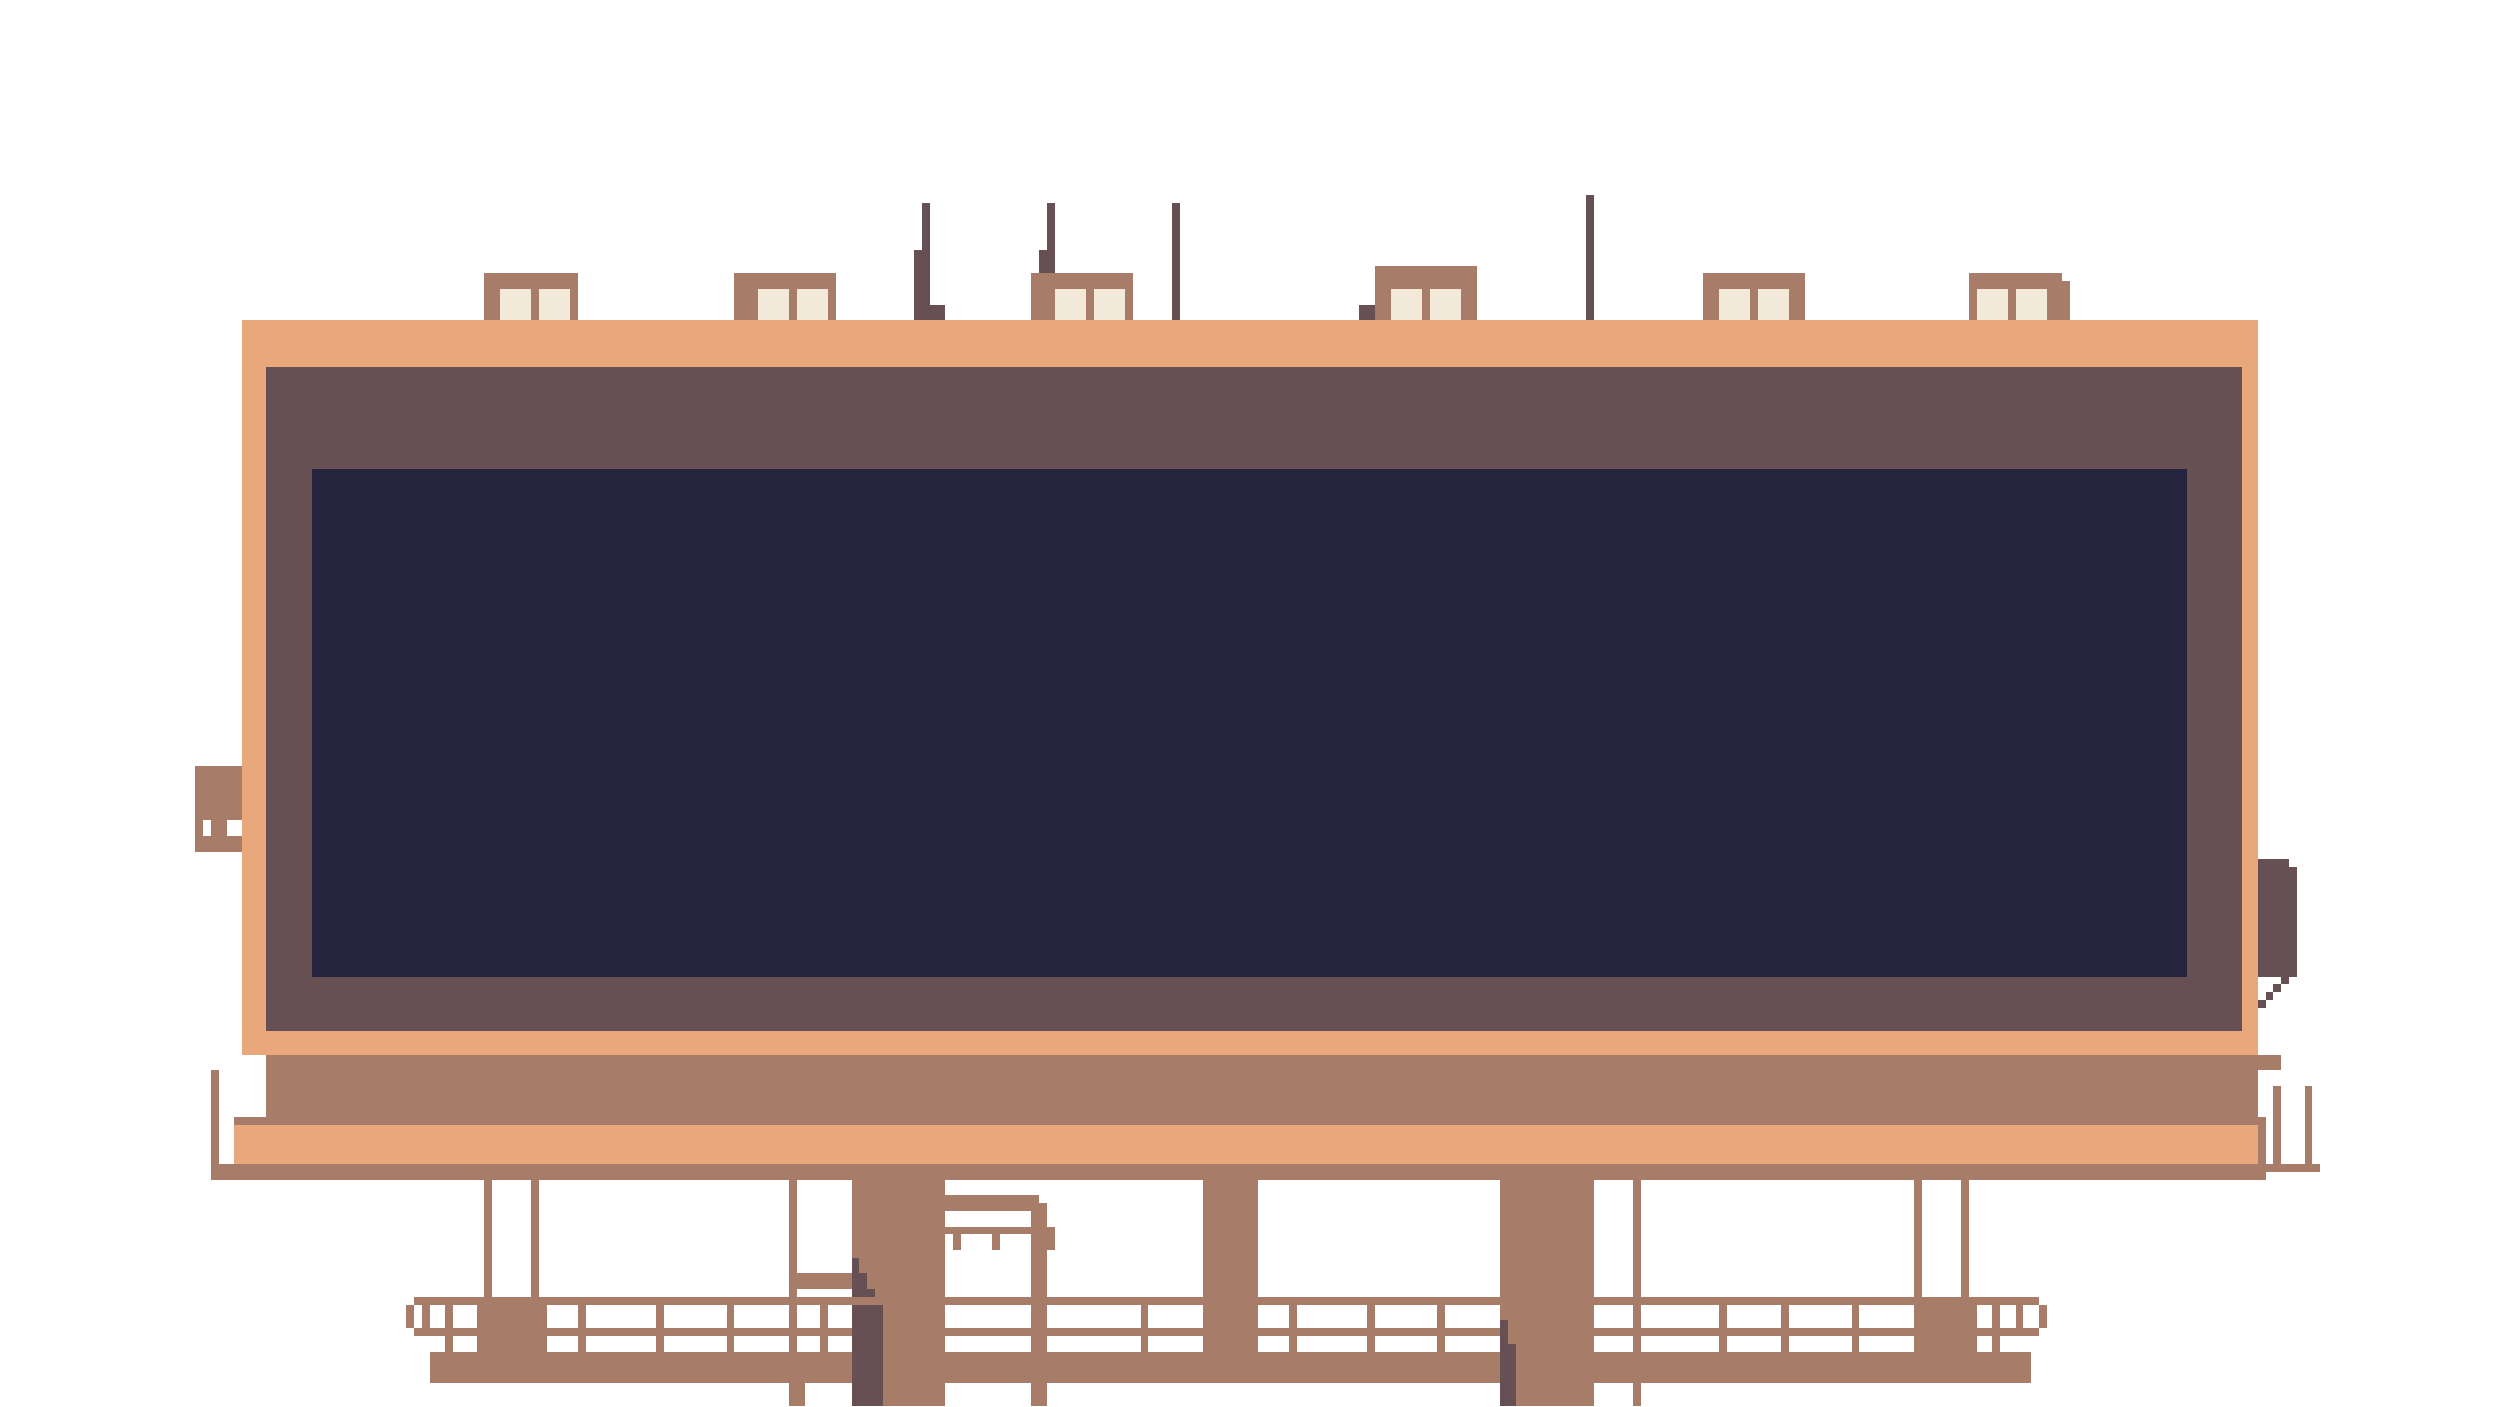
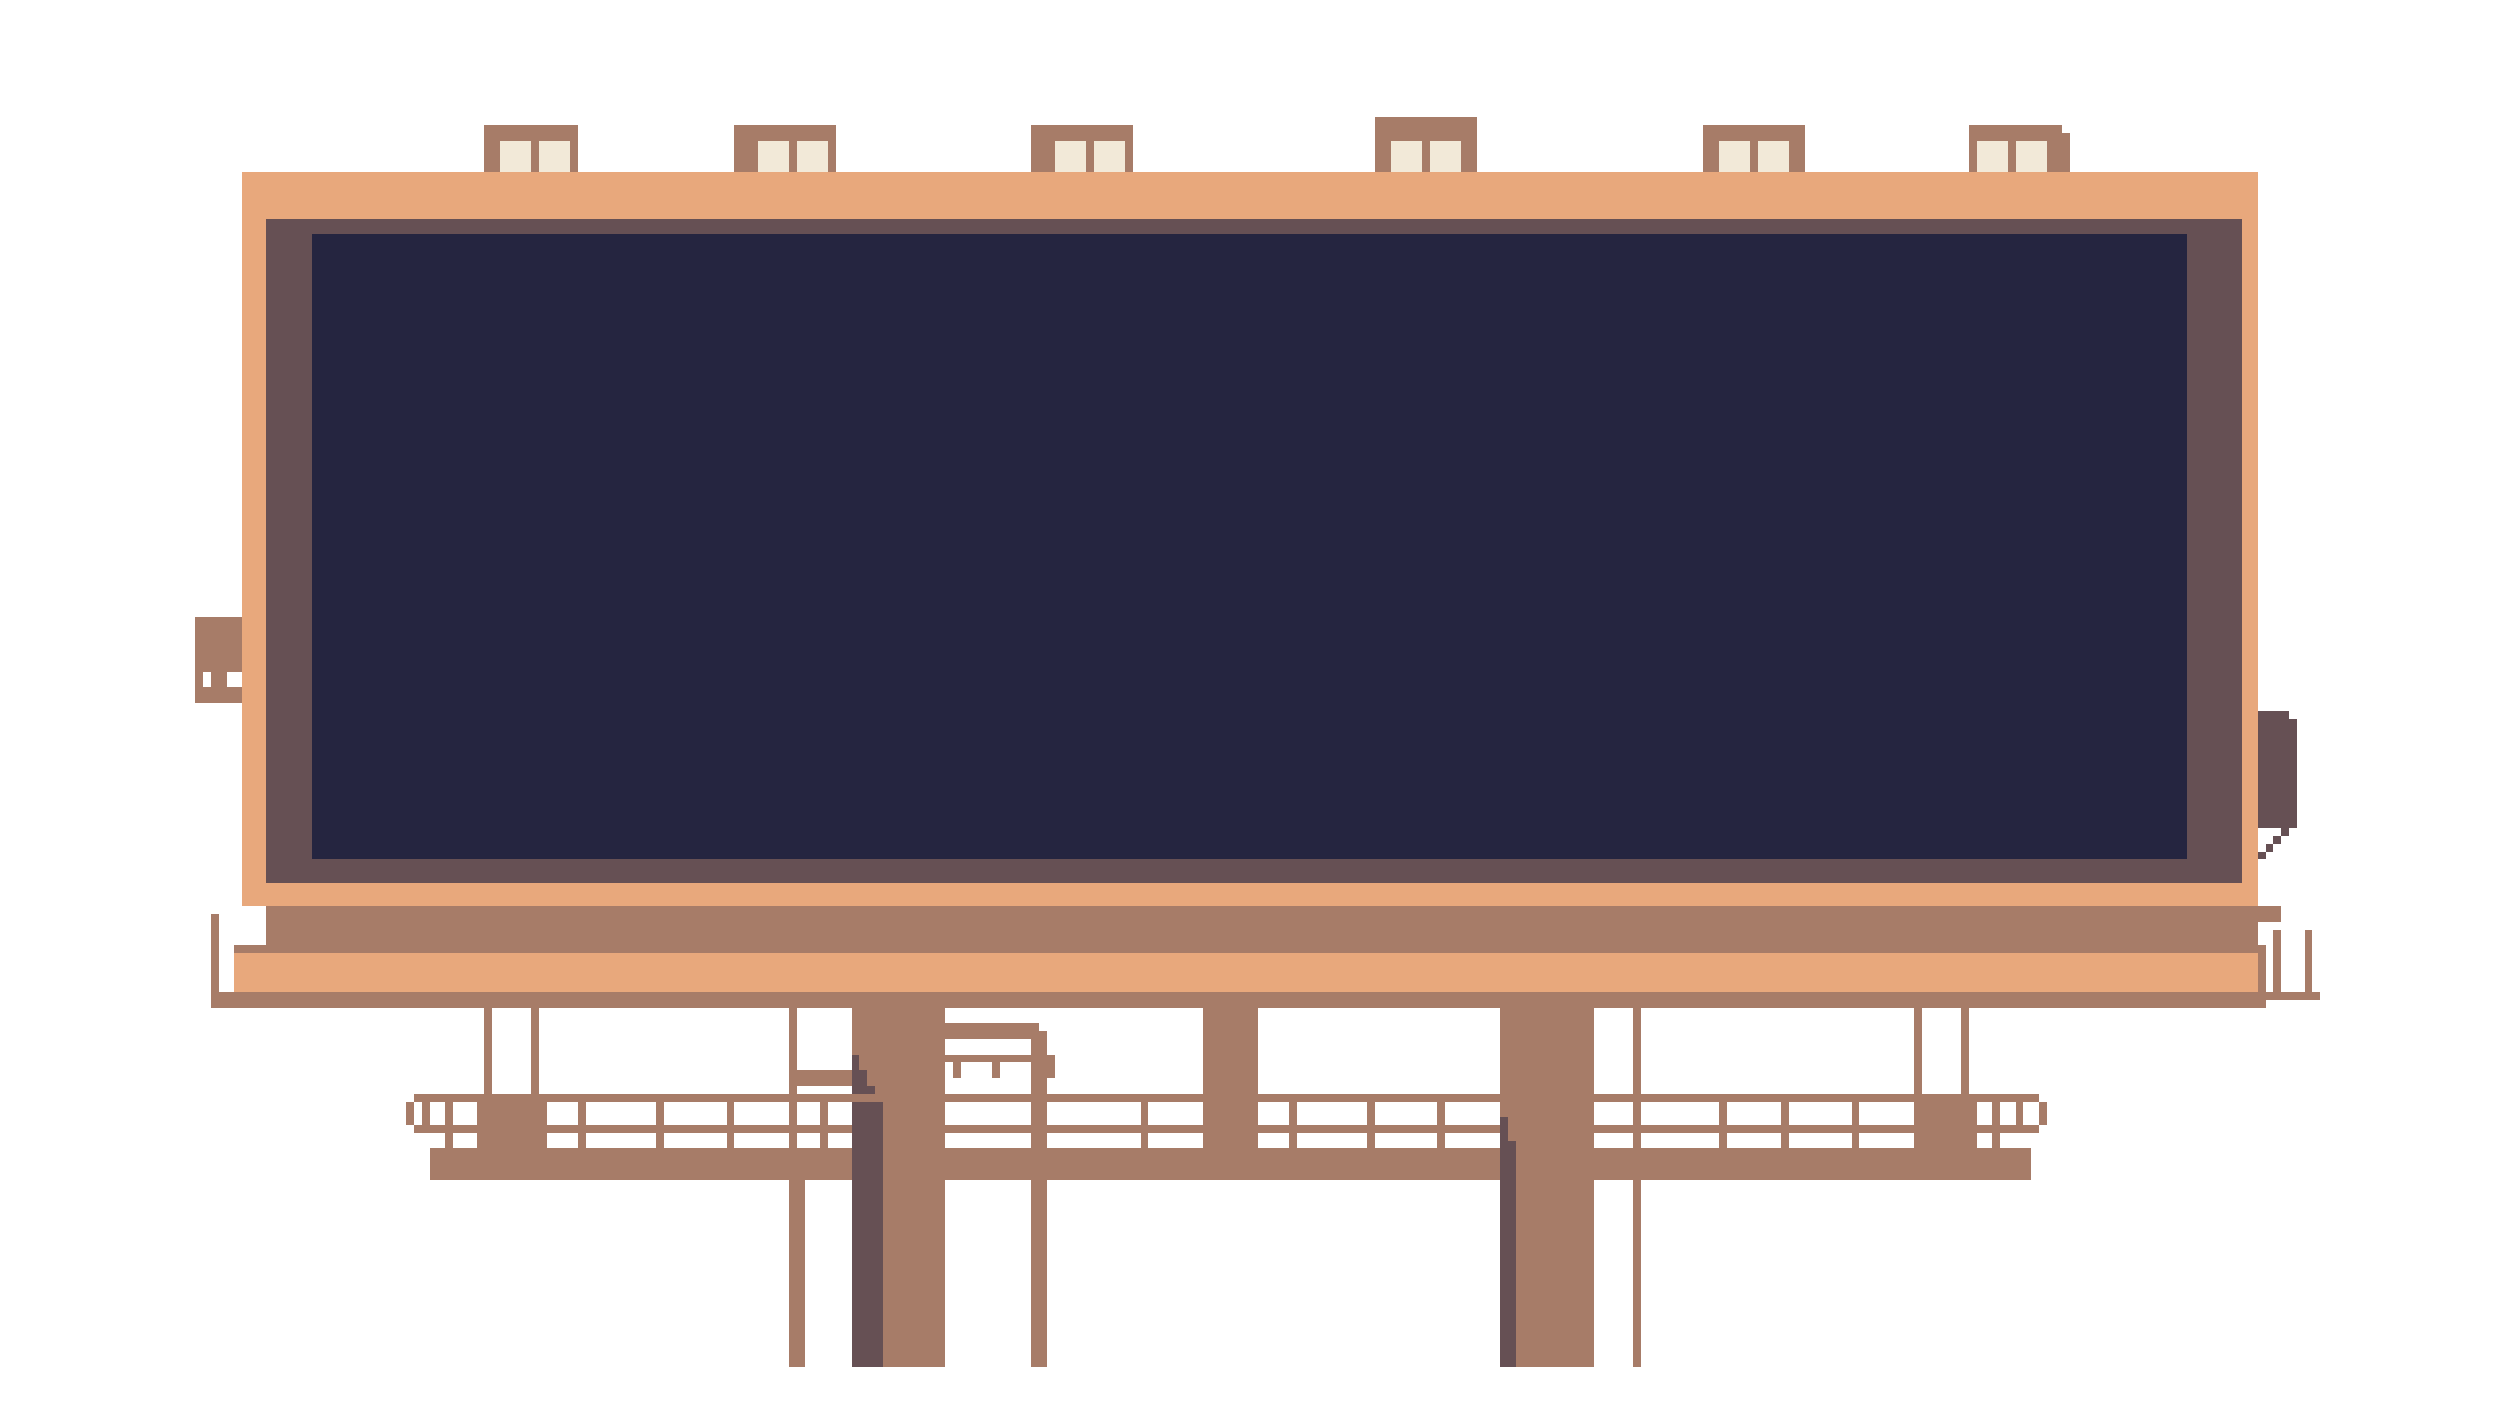
<svg xmlns="http://www.w3.org/2000/svg" version="1.1" width="320" height="180" shape-rendering="crispEdges">
-   <rect x="203" y="25" width="1" height="16" fill="#665054" />
-   <rect x="118" y="26" width="1" height="15" fill="#665054" />
-   <rect x="134" y="26" width="1" height="9" fill="#665054" />
-   <rect x="150" y="26" width="1" height="15" fill="#665054" />
-   <rect x="117" y="32" width="1" height="9" fill="#665054" />
-   <rect x="133" y="32" width="1" height="3" fill="#665054" />
-   <rect x="176" y="34" width="13" height="3" fill="#A77C68" />
-   <rect x="62" y="35" width="12" height="2" fill="#A77C68" />
-   <rect x="94" y="35" width="13" height="2" fill="#A77C68" />
-   <rect x="132" y="35" width="13" height="2" fill="#A77C68" />
-   <rect x="218" y="35" width="13" height="2" fill="#A77C68" />
-   <rect x="252" y="35" width="12" height="2" fill="#A77C68" />
-   <rect x="264" y="36" width="1" height="5" fill="#A77C68" />
-   <rect x="62" y="37" width="2" height="4" fill="#A77C68" />
-   <rect x="64" y="37" width="4" height="4" fill="#F2E9D8" />
-   <rect x="68" y="37" width="1" height="4" fill="#A77C68" />
-   <rect x="69" y="37" width="4" height="4" fill="#F2E9D8" />
-   <rect x="73" y="37" width="1" height="4" fill="#A77C68" />
-   <rect x="94" y="37" width="3" height="4" fill="#A77C68" />
-   <rect x="97" y="37" width="4" height="4" fill="#F2E9D8" />
-   <rect x="101" y="37" width="1" height="4" fill="#A77C68" />
-   <rect x="102" y="37" width="4" height="4" fill="#F2E9D8" />
-   <rect x="106" y="37" width="1" height="4" fill="#A77C68" />
-   <rect x="132" y="37" width="3" height="4" fill="#A77C68" />
-   <rect x="135" y="37" width="4" height="4" fill="#F2E9D8" />
-   <rect x="139" y="37" width="1" height="4" fill="#A77C68" />
-   <rect x="140" y="37" width="4" height="4" fill="#F2E9D8" />
-   <rect x="144" y="37" width="1" height="4" fill="#A77C68" />
-   <rect x="176" y="37" width="2" height="4" fill="#A77C68" />
-   <rect x="178" y="37" width="4" height="4" fill="#F2E9D8" />
-   <rect x="182" y="37" width="1" height="4" fill="#A77C68" />
-   <rect x="183" y="37" width="4" height="4" fill="#F2E9D8" />
-   <rect x="187" y="37" width="2" height="4" fill="#A77C68" />
-   <rect x="218" y="37" width="2" height="4" fill="#A77C68" />
-   <rect x="220" y="37" width="4" height="4" fill="#F2E9D8" />
-   <rect x="224" y="37" width="1" height="4" fill="#A77C68" />
-   <rect x="225" y="37" width="4" height="4" fill="#F2E9D8" />
-   <rect x="229" y="37" width="2" height="4" fill="#A77C68" />
-   <rect x="252" y="37" width="1" height="4" fill="#A77C68" />
-   <rect x="253" y="37" width="4" height="4" fill="#F2E9D8" />
-   <rect x="257" y="37" width="1" height="4" fill="#A77C68" />
-   <rect x="258" y="37" width="4" height="4" fill="#F2E9D8" />
-   <rect x="262" y="37" width="2" height="4" fill="#A77C68" />
-   <rect x="119" y="39" width="2" height="2" fill="#665054" />
-   <rect x="174" y="39" width="2" height="2" fill="#665054" />
-   <rect x="31" y="41" width="258" height="6" fill="#E8A87C" />
-   <rect x="31" y="47" width="3" height="88" fill="#E8A87C" />
-   <rect x="34" y="47" width="253" height="13" fill="#665054" />
-   <rect x="287" y="47" width="2" height="88" fill="#E8A87C" />
-   <rect x="34" y="60" width="6" height="72" fill="#665054" />
-   <rect x="40" y="60" width="240" height="65" fill="#252540" />
-   <rect x="280" y="60" width="7" height="72" fill="#665054" />
-   <rect x="25" y="98" width="6" height="7" fill="#A77C68" />
-   <rect x="25" y="105" width="1" height="4" fill="#A77C68" />
-   <rect x="27" y="105" width="2" height="4" fill="#A77C68" />
-   <rect x="26" y="107" width="1" height="2" fill="#A77C68" />
-   <rect x="29" y="107" width="2" height="2" fill="#A77C68" />
-   <rect x="289" y="110" width="4" height="15" fill="#665054" />
-   <rect x="293" y="111" width="1" height="14" fill="#665054" />
-   <rect x="40" y="125" width="240" height="7" fill="#665054" />
-   <rect x="292" y="125" width="1" height="1" fill="#665054" />
-   <rect x="291" y="126" width="1" height="1" fill="#665054" />
-   <rect x="290" y="127" width="1" height="1" fill="#665054" />
-   <rect x="289" y="128" width="1" height="1" fill="#665054" />
-   <rect x="34" y="132" width="253" height="3" fill="#E8A87C" />
-   <rect x="34" y="135" width="258" height="2" fill="#A77C68" />
-   <rect x="27" y="137" width="1" height="14" fill="#A77C68" />
-   <rect x="34" y="137" width="255" height="7" fill="#A77C68" />
-   <rect x="291" y="139" width="1" height="11" fill="#A77C68" />
-   <rect x="295" y="139" width="1" height="11" fill="#A77C68" />
-   <rect x="30" y="143" width="4" height="1" fill="#A77C68" />
-   <rect x="289" y="143" width="1" height="8" fill="#A77C68" />
-   <rect x="30" y="144" width="259" height="5" fill="#E8A87C" />
-   <rect x="28" y="149" width="261" height="2" fill="#A77C68" />
-   <rect x="290" y="149" width="1" height="1" fill="#A77C68" />
-   <rect x="292" y="149" width="3" height="1" fill="#A77C68" />
-   <rect x="296" y="149" width="1" height="1" fill="#A77C68" />
-   <rect x="62" y="151" width="1" height="26" fill="#A77C68" />
-   <rect x="68" y="151" width="1" height="26" fill="#A77C68" />
-   <rect x="101" y="151" width="1" height="29" fill="#A77C68" />
-   <rect x="109" y="151" width="12" height="10" fill="#A77C68" />
-   <rect x="154" y="151" width="7" height="26" fill="#A77C68" />
-   <rect x="192" y="151" width="12" height="18" fill="#A77C68" />
-   <rect x="209" y="151" width="1" height="29" fill="#A77C68" />
-   <rect x="245" y="151" width="1" height="26" fill="#A77C68" />
-   <rect x="251" y="151" width="1" height="26" fill="#A77C68" />
-   <rect x="121" y="153" width="12" height="2" fill="#A77C68" />
-   <rect x="133" y="154" width="1" height="26" fill="#A77C68" />
-   <rect x="132" y="155" width="1" height="25" fill="#A77C68" />
-   <rect x="121" y="157" width="11" height="1" fill="#A77C68" />
-   <rect x="134" y="157" width="1" height="3" fill="#A77C68" />
-   <rect x="122" y="158" width="1" height="2" fill="#A77C68" />
-   <rect x="127" y="158" width="1" height="2" fill="#A77C68" />
-   <rect x="109" y="161" width="1" height="5" fill="#665054" />
-   <rect x="110" y="161" width="11" height="2" fill="#A77C68" />
-   <rect x="102" y="163" width="7" height="2" fill="#A77C68" />
-   <rect x="110" y="163" width="1" height="3" fill="#665054" />
-   <rect x="111" y="163" width="10" height="2" fill="#A77C68" />
-   <rect x="111" y="165" width="1" height="1" fill="#665054" />
-   <rect x="112" y="165" width="9" height="2" fill="#A77C68" />
-   <rect x="53" y="166" width="9" height="1" fill="#A77C68" />
-   <rect x="63" y="166" width="5" height="11" fill="#A77C68" />
-   <rect x="69" y="166" width="32" height="1" fill="#A77C68" />
-   <rect x="102" y="166" width="10" height="1" fill="#A77C68" />
-   <rect x="121" y="166" width="11" height="1" fill="#A77C68" />
-   <rect x="134" y="166" width="20" height="1" fill="#A77C68" />
-   <rect x="161" y="166" width="31" height="1" fill="#A77C68" />
-   <rect x="204" y="166" width="5" height="1" fill="#A77C68" />
-   <rect x="210" y="166" width="35" height="1" fill="#A77C68" />
-   <rect x="246" y="166" width="5" height="11" fill="#A77C68" />
-   <rect x="252" y="166" width="9" height="1" fill="#A77C68" />
-   <rect x="52" y="167" width="1" height="3" fill="#A77C68" />
-   <rect x="54" y="167" width="1" height="4" fill="#A77C68" />
-   <rect x="57" y="167" width="1" height="10" fill="#A77C68" />
-   <rect x="61" y="167" width="1" height="10" fill="#A77C68" />
-   <rect x="69" y="167" width="1" height="10" fill="#A77C68" />
-   <rect x="74" y="167" width="1" height="10" fill="#A77C68" />
-   <rect x="84" y="167" width="1" height="10" fill="#A77C68" />
-   <rect x="93" y="167" width="1" height="10" fill="#A77C68" />
-   <rect x="105" y="167" width="1" height="10" fill="#A77C68" />
-   <rect x="109" y="167" width="4" height="13" fill="#665054" />
-   <rect x="113" y="167" width="8" height="13" fill="#A77C68" />
-   <rect x="146" y="167" width="1" height="10" fill="#A77C68" />
-   <rect x="165" y="167" width="1" height="10" fill="#A77C68" />
-   <rect x="175" y="167" width="1" height="10" fill="#A77C68" />
-   <rect x="184" y="167" width="1" height="10" fill="#A77C68" />
-   <rect x="220" y="167" width="1" height="10" fill="#A77C68" />
-   <rect x="228" y="167" width="1" height="10" fill="#A77C68" />
-   <rect x="237" y="167" width="1" height="10" fill="#A77C68" />
-   <rect x="252" y="167" width="1" height="10" fill="#A77C68" />
-   <rect x="255" y="167" width="1" height="10" fill="#A77C68" />
-   <rect x="258" y="167" width="1" height="4" fill="#A77C68" />
-   <rect x="261" y="167" width="1" height="3" fill="#A77C68" />
-   <rect x="192" y="169" width="1" height="11" fill="#665054" />
-   <rect x="193" y="169" width="11" height="3" fill="#A77C68" />
-   <rect x="53" y="170" width="1" height="1" fill="#A77C68" />
-   <rect x="55" y="170" width="2" height="1" fill="#A77C68" />
-   <rect x="58" y="170" width="3" height="1" fill="#A77C68" />
-   <rect x="70" y="170" width="4" height="1" fill="#A77C68" />
-   <rect x="75" y="170" width="9" height="1" fill="#A77C68" />
-   <rect x="85" y="170" width="8" height="1" fill="#A77C68" />
-   <rect x="94" y="170" width="7" height="1" fill="#A77C68" />
-   <rect x="102" y="170" width="3" height="1" fill="#A77C68" />
-   <rect x="106" y="170" width="3" height="1" fill="#A77C68" />
-   <rect x="121" y="170" width="11" height="1" fill="#A77C68" />
-   <rect x="134" y="170" width="12" height="1" fill="#A77C68" />
-   <rect x="147" y="170" width="7" height="1" fill="#A77C68" />
-   <rect x="161" y="170" width="4" height="1" fill="#A77C68" />
-   <rect x="166" y="170" width="9" height="1" fill="#A77C68" />
-   <rect x="176" y="170" width="8" height="1" fill="#A77C68" />
-   <rect x="185" y="170" width="7" height="1" fill="#A77C68" />
-   <rect x="204" y="170" width="5" height="1" fill="#A77C68" />
-   <rect x="210" y="170" width="10" height="1" fill="#A77C68" />
-   <rect x="221" y="170" width="7" height="1" fill="#A77C68" />
-   <rect x="229" y="170" width="8" height="1" fill="#A77C68" />
-   <rect x="238" y="170" width="7" height="1" fill="#A77C68" />
-   <rect x="253" y="170" width="2" height="1" fill="#A77C68" />
-   <rect x="256" y="170" width="2" height="1" fill="#A77C68" />
-   <rect x="259" y="170" width="2" height="1" fill="#A77C68" />
-   <rect x="193" y="172" width="1" height="8" fill="#665054" />
-   <rect x="194" y="172" width="10" height="8" fill="#A77C68" />
-   <rect x="55" y="173" width="2" height="4" fill="#A77C68" />
-   <rect x="58" y="173" width="3" height="4" fill="#A77C68" />
-   <rect x="70" y="173" width="4" height="4" fill="#A77C68" />
-   <rect x="75" y="173" width="9" height="4" fill="#A77C68" />
-   <rect x="85" y="173" width="8" height="4" fill="#A77C68" />
-   <rect x="94" y="173" width="7" height="4" fill="#A77C68" />
-   <rect x="102" y="173" width="3" height="4" fill="#A77C68" />
-   <rect x="106" y="173" width="3" height="4" fill="#A77C68" />
-   <rect x="121" y="173" width="11" height="4" fill="#A77C68" />
-   <rect x="134" y="173" width="12" height="4" fill="#A77C68" />
-   <rect x="147" y="173" width="7" height="4" fill="#A77C68" />
-   <rect x="161" y="173" width="4" height="4" fill="#A77C68" />
-   <rect x="166" y="173" width="9" height="4" fill="#A77C68" />
-   <rect x="176" y="173" width="8" height="4" fill="#A77C68" />
-   <rect x="185" y="173" width="7" height="4" fill="#A77C68" />
-   <rect x="204" y="173" width="5" height="4" fill="#A77C68" />
-   <rect x="210" y="173" width="10" height="4" fill="#A77C68" />
-   <rect x="221" y="173" width="7" height="4" fill="#A77C68" />
-   <rect x="229" y="173" width="8" height="4" fill="#A77C68" />
-   <rect x="238" y="173" width="7" height="4" fill="#A77C68" />
-   <rect x="253" y="173" width="2" height="4" fill="#A77C68" />
-   <rect x="256" y="173" width="4" height="4" fill="#A77C68" />
-   <rect x="102" y="177" width="1" height="3" fill="#A77C68" />
+   <rect x="176" y="15" width="13" height="3" fill="#A77C68" />
+   <rect x="62" y="16" width="12" height="2" fill="#A77C68" />
+   <rect x="94" y="16" width="13" height="2" fill="#A77C68" />
+   <rect x="132" y="16" width="13" height="2" fill="#A77C68" />
+   <rect x="218" y="16" width="13" height="2" fill="#A77C68" />
+   <rect x="252" y="16" width="12" height="2" fill="#A77C68" />
+   <rect x="264" y="17" width="1" height="5" fill="#A77C68" />
+   <rect x="62" y="18" width="2" height="4" fill="#A77C68" />
+   <rect x="64" y="18" width="4" height="4" fill="#F2E9D8" />
+   <rect x="68" y="18" width="1" height="4" fill="#A77C68" />
+   <rect x="69" y="18" width="4" height="4" fill="#F2E9D8" />
+   <rect x="73" y="18" width="1" height="4" fill="#A77C68" />
+   <rect x="94" y="18" width="3" height="4" fill="#A77C68" />
+   <rect x="97" y="18" width="4" height="4" fill="#F2E9D8" />
+   <rect x="101" y="18" width="1" height="4" fill="#A77C68" />
+   <rect x="102" y="18" width="4" height="4" fill="#F2E9D8" />
+   <rect x="106" y="18" width="1" height="4" fill="#A77C68" />
+   <rect x="132" y="18" width="3" height="4" fill="#A77C68" />
+   <rect x="135" y="18" width="4" height="4" fill="#F2E9D8" />
+   <rect x="139" y="18" width="1" height="4" fill="#A77C68" />
+   <rect x="140" y="18" width="4" height="4" fill="#F2E9D8" />
+   <rect x="144" y="18" width="1" height="4" fill="#A77C68" />
+   <rect x="176" y="18" width="2" height="4" fill="#A77C68" />
+   <rect x="178" y="18" width="4" height="4" fill="#F2E9D8" />
+   <rect x="182" y="18" width="1" height="4" fill="#A77C68" />
+   <rect x="183" y="18" width="4" height="4" fill="#F2E9D8" />
+   <rect x="187" y="18" width="2" height="4" fill="#A77C68" />
+   <rect x="218" y="18" width="2" height="4" fill="#A77C68" />
+   <rect x="220" y="18" width="4" height="4" fill="#F2E9D8" />
+   <rect x="224" y="18" width="1" height="4" fill="#A77C68" />
+   <rect x="225" y="18" width="4" height="4" fill="#F2E9D8" />
+   <rect x="229" y="18" width="2" height="4" fill="#A77C68" />
+   <rect x="252" y="18" width="1" height="4" fill="#A77C68" />
+   <rect x="253" y="18" width="4" height="4" fill="#F2E9D8" />
+   <rect x="257" y="18" width="1" height="4" fill="#A77C68" />
+   <rect x="258" y="18" width="4" height="4" fill="#F2E9D8" />
+   <rect x="262" y="18" width="2" height="4" fill="#A77C68" />
+   <rect x="31" y="22" width="258" height="6" fill="#E8A87C" />
+   <rect x="31" y="28" width="3" height="88" fill="#E8A87C" />
+   <rect x="34" y="28" width="253" height="2" fill="#665054" />
+   <rect x="287" y="28" width="2" height="88" fill="#E8A87C" />
+   <rect x="34" y="30" width="6" height="83" fill="#665054" />
+   <rect x="40" y="30" width="240" height="80" fill="#252540" />
+   <rect x="280" y="30" width="7" height="83" fill="#665054" />
+   <rect x="25" y="79" width="6" height="7" fill="#A77C68" />
+   <rect x="25" y="86" width="1" height="4" fill="#A77C68" />
+   <rect x="27" y="86" width="2" height="4" fill="#A77C68" />
+   <rect x="26" y="88" width="1" height="2" fill="#A77C68" />
+   <rect x="29" y="88" width="2" height="2" fill="#A77C68" />
+   <rect x="289" y="91" width="4" height="15" fill="#665054" />
+   <rect x="293" y="92" width="1" height="14" fill="#665054" />
+   <rect x="292" y="106" width="1" height="1" fill="#665054" />
+   <rect x="291" y="107" width="1" height="1" fill="#665054" />
+   <rect x="290" y="108" width="1" height="1" fill="#665054" />
+   <rect x="289" y="109" width="1" height="1" fill="#665054" />
+   <rect x="40" y="110" width="240" height="3" fill="#665054" />
+   <rect x="34" y="113" width="253" height="3" fill="#E8A87C" />
+   <rect x="34" y="116" width="258" height="2" fill="#A77C68" />
+   <rect x="27" y="117" width="1" height="12" fill="#A77C68" />
+   <rect x="34" y="118" width="255" height="4" fill="#A77C68" />
+   <rect x="291" y="119" width="1" height="9" fill="#A77C68" />
+   <rect x="295" y="119" width="1" height="9" fill="#A77C68" />
+   <rect x="30" y="121" width="4" height="1" fill="#A77C68" />
+   <rect x="289" y="121" width="1" height="8" fill="#A77C68" />
+   <rect x="30" y="122" width="259" height="5" fill="#E8A87C" />
+   <rect x="28" y="127" width="261" height="2" fill="#A77C68" />
+   <rect x="290" y="127" width="1" height="1" fill="#A77C68" />
+   <rect x="292" y="127" width="3" height="1" fill="#A77C68" />
+   <rect x="296" y="127" width="1" height="1" fill="#A77C68" />
+   <rect x="62" y="129" width="1" height="22" fill="#A77C68" />
+   <rect x="68" y="129" width="1" height="22" fill="#A77C68" />
+   <rect x="101" y="129" width="1" height="46" fill="#A77C68" />
+   <rect x="109" y="129" width="12" height="6" fill="#A77C68" />
+   <rect x="154" y="129" width="7" height="22" fill="#A77C68" />
+   <rect x="192" y="129" width="12" height="14" fill="#A77C68" />
+   <rect x="209" y="129" width="1" height="46" fill="#A77C68" />
+   <rect x="245" y="129" width="1" height="22" fill="#A77C68" />
+   <rect x="251" y="129" width="1" height="22" fill="#A77C68" />
+   <rect x="121" y="131" width="12" height="2" fill="#A77C68" />
+   <rect x="133" y="132" width="1" height="43" fill="#A77C68" />
+   <rect x="132" y="133" width="1" height="42" fill="#A77C68" />
+   <rect x="109" y="135" width="1" height="5" fill="#665054" />
+   <rect x="110" y="135" width="22" height="1" fill="#A77C68" />
+   <rect x="134" y="135" width="1" height="3" fill="#A77C68" />
+   <rect x="110" y="136" width="11" height="1" fill="#A77C68" />
+   <rect x="122" y="136" width="1" height="2" fill="#A77C68" />
+   <rect x="127" y="136" width="1" height="2" fill="#A77C68" />
+   <rect x="102" y="137" width="7" height="2" fill="#A77C68" />
+   <rect x="110" y="137" width="1" height="3" fill="#665054" />
+   <rect x="111" y="137" width="10" height="2" fill="#A77C68" />
+   <rect x="111" y="139" width="1" height="1" fill="#665054" />
+   <rect x="112" y="139" width="9" height="2" fill="#A77C68" />
+   <rect x="53" y="140" width="9" height="1" fill="#A77C68" />
+   <rect x="63" y="140" width="5" height="11" fill="#A77C68" />
+   <rect x="69" y="140" width="32" height="1" fill="#A77C68" />
+   <rect x="102" y="140" width="10" height="1" fill="#A77C68" />
+   <rect x="121" y="140" width="11" height="1" fill="#A77C68" />
+   <rect x="134" y="140" width="20" height="1" fill="#A77C68" />
+   <rect x="161" y="140" width="31" height="1" fill="#A77C68" />
+   <rect x="204" y="140" width="5" height="1" fill="#A77C68" />
+   <rect x="210" y="140" width="35" height="1" fill="#A77C68" />
+   <rect x="246" y="140" width="5" height="11" fill="#A77C68" />
+   <rect x="252" y="140" width="9" height="1" fill="#A77C68" />
+   <rect x="52" y="141" width="1" height="3" fill="#A77C68" />
+   <rect x="54" y="141" width="1" height="4" fill="#A77C68" />
+   <rect x="57" y="141" width="1" height="10" fill="#A77C68" />
+   <rect x="61" y="141" width="1" height="10" fill="#A77C68" />
+   <rect x="69" y="141" width="1" height="10" fill="#A77C68" />
+   <rect x="74" y="141" width="1" height="10" fill="#A77C68" />
+   <rect x="84" y="141" width="1" height="10" fill="#A77C68" />
+   <rect x="93" y="141" width="1" height="10" fill="#A77C68" />
+   <rect x="105" y="141" width="1" height="10" fill="#A77C68" />
+   <rect x="109" y="141" width="4" height="34" fill="#665054" />
+   <rect x="113" y="141" width="8" height="34" fill="#A77C68" />
+   <rect x="146" y="141" width="1" height="10" fill="#A77C68" />
+   <rect x="165" y="141" width="1" height="10" fill="#A77C68" />
+   <rect x="175" y="141" width="1" height="10" fill="#A77C68" />
+   <rect x="184" y="141" width="1" height="10" fill="#A77C68" />
+   <rect x="220" y="141" width="1" height="10" fill="#A77C68" />
+   <rect x="228" y="141" width="1" height="10" fill="#A77C68" />
+   <rect x="237" y="141" width="1" height="10" fill="#A77C68" />
+   <rect x="252" y="141" width="1" height="10" fill="#A77C68" />
+   <rect x="255" y="141" width="1" height="10" fill="#A77C68" />
+   <rect x="258" y="141" width="1" height="4" fill="#A77C68" />
+   <rect x="261" y="141" width="1" height="3" fill="#A77C68" />
+   <rect x="192" y="143" width="1" height="32" fill="#665054" />
+   <rect x="193" y="143" width="11" height="3" fill="#A77C68" />
+   <rect x="53" y="144" width="1" height="1" fill="#A77C68" />
+   <rect x="55" y="144" width="2" height="1" fill="#A77C68" />
+   <rect x="58" y="144" width="3" height="1" fill="#A77C68" />
+   <rect x="70" y="144" width="4" height="1" fill="#A77C68" />
+   <rect x="75" y="144" width="9" height="1" fill="#A77C68" />
+   <rect x="85" y="144" width="8" height="1" fill="#A77C68" />
+   <rect x="94" y="144" width="7" height="1" fill="#A77C68" />
+   <rect x="102" y="144" width="3" height="1" fill="#A77C68" />
+   <rect x="106" y="144" width="3" height="1" fill="#A77C68" />
+   <rect x="121" y="144" width="11" height="1" fill="#A77C68" />
+   <rect x="134" y="144" width="12" height="1" fill="#A77C68" />
+   <rect x="147" y="144" width="7" height="1" fill="#A77C68" />
+   <rect x="161" y="144" width="4" height="1" fill="#A77C68" />
+   <rect x="166" y="144" width="9" height="1" fill="#A77C68" />
+   <rect x="176" y="144" width="8" height="1" fill="#A77C68" />
+   <rect x="185" y="144" width="7" height="1" fill="#A77C68" />
+   <rect x="204" y="144" width="5" height="1" fill="#A77C68" />
+   <rect x="210" y="144" width="10" height="1" fill="#A77C68" />
+   <rect x="221" y="144" width="7" height="1" fill="#A77C68" />
+   <rect x="229" y="144" width="8" height="1" fill="#A77C68" />
+   <rect x="238" y="144" width="7" height="1" fill="#A77C68" />
+   <rect x="253" y="144" width="2" height="1" fill="#A77C68" />
+   <rect x="256" y="144" width="2" height="1" fill="#A77C68" />
+   <rect x="259" y="144" width="2" height="1" fill="#A77C68" />
+   <rect x="193" y="146" width="1" height="29" fill="#665054" />
+   <rect x="194" y="146" width="10" height="29" fill="#A77C68" />
+   <rect x="55" y="147" width="2" height="4" fill="#A77C68" />
+   <rect x="58" y="147" width="3" height="4" fill="#A77C68" />
+   <rect x="70" y="147" width="4" height="4" fill="#A77C68" />
+   <rect x="75" y="147" width="9" height="4" fill="#A77C68" />
+   <rect x="85" y="147" width="8" height="4" fill="#A77C68" />
+   <rect x="94" y="147" width="7" height="4" fill="#A77C68" />
+   <rect x="102" y="147" width="3" height="4" fill="#A77C68" />
+   <rect x="106" y="147" width="3" height="4" fill="#A77C68" />
+   <rect x="121" y="147" width="11" height="4" fill="#A77C68" />
+   <rect x="134" y="147" width="12" height="4" fill="#A77C68" />
+   <rect x="147" y="147" width="7" height="4" fill="#A77C68" />
+   <rect x="161" y="147" width="4" height="4" fill="#A77C68" />
+   <rect x="166" y="147" width="9" height="4" fill="#A77C68" />
+   <rect x="176" y="147" width="8" height="4" fill="#A77C68" />
+   <rect x="185" y="147" width="7" height="4" fill="#A77C68" />
+   <rect x="204" y="147" width="5" height="4" fill="#A77C68" />
+   <rect x="210" y="147" width="10" height="4" fill="#A77C68" />
+   <rect x="221" y="147" width="7" height="4" fill="#A77C68" />
+   <rect x="229" y="147" width="8" height="4" fill="#A77C68" />
+   <rect x="238" y="147" width="7" height="4" fill="#A77C68" />
+   <rect x="253" y="147" width="2" height="4" fill="#A77C68" />
+   <rect x="256" y="147" width="4" height="4" fill="#A77C68" />
+   <rect x="102" y="151" width="1" height="24" fill="#A77C68" />
</svg>
